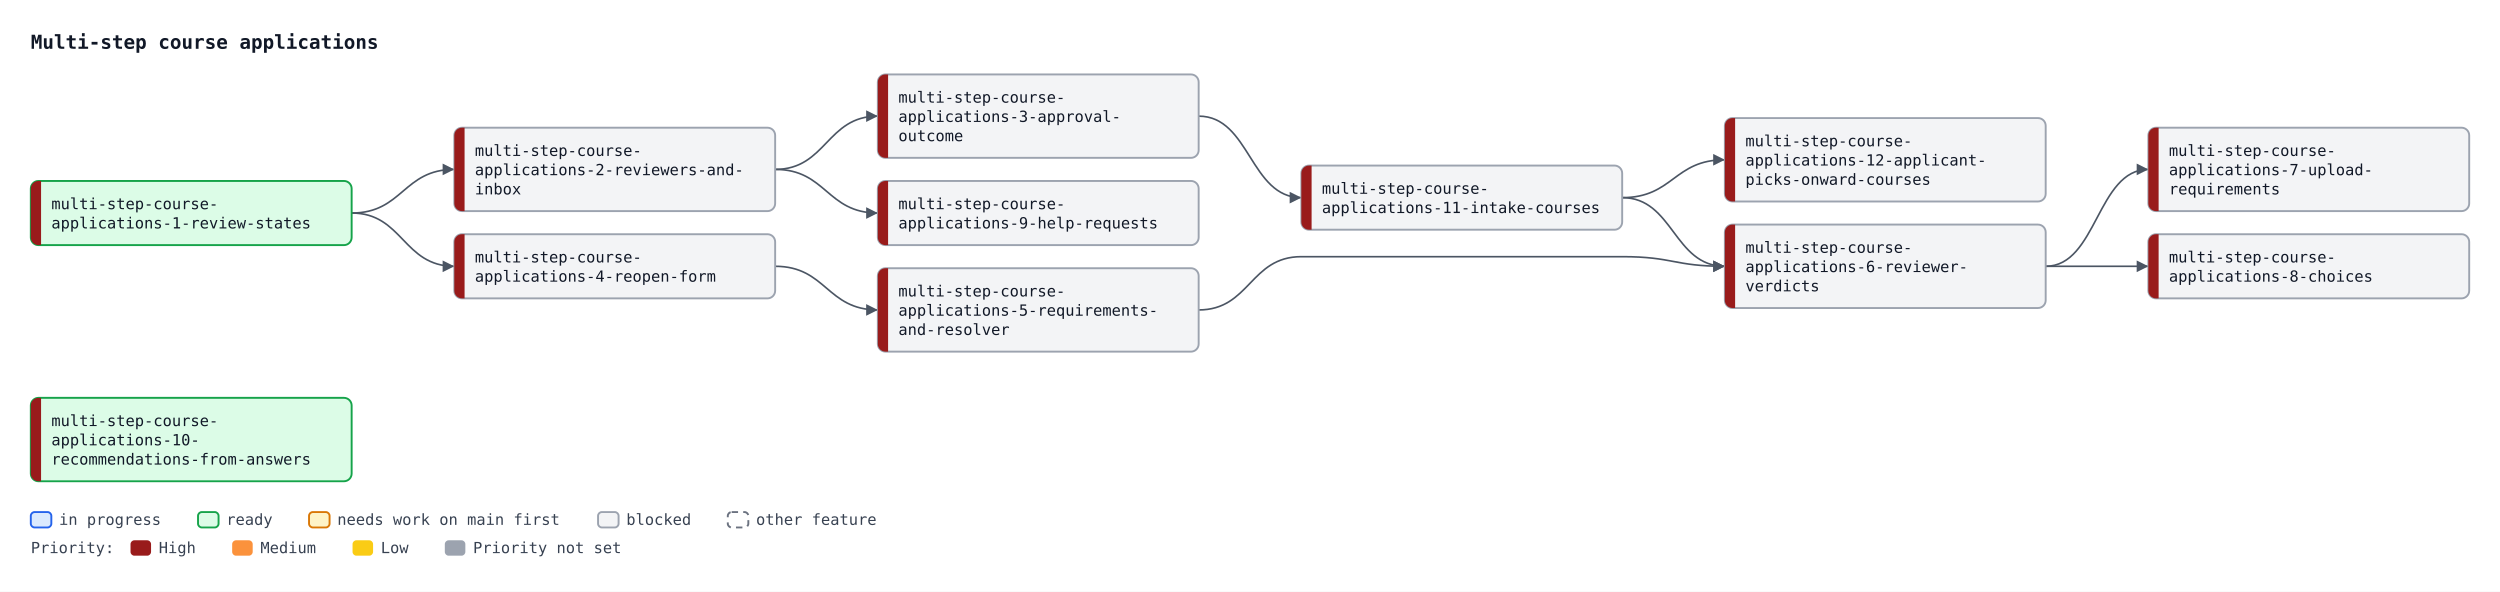
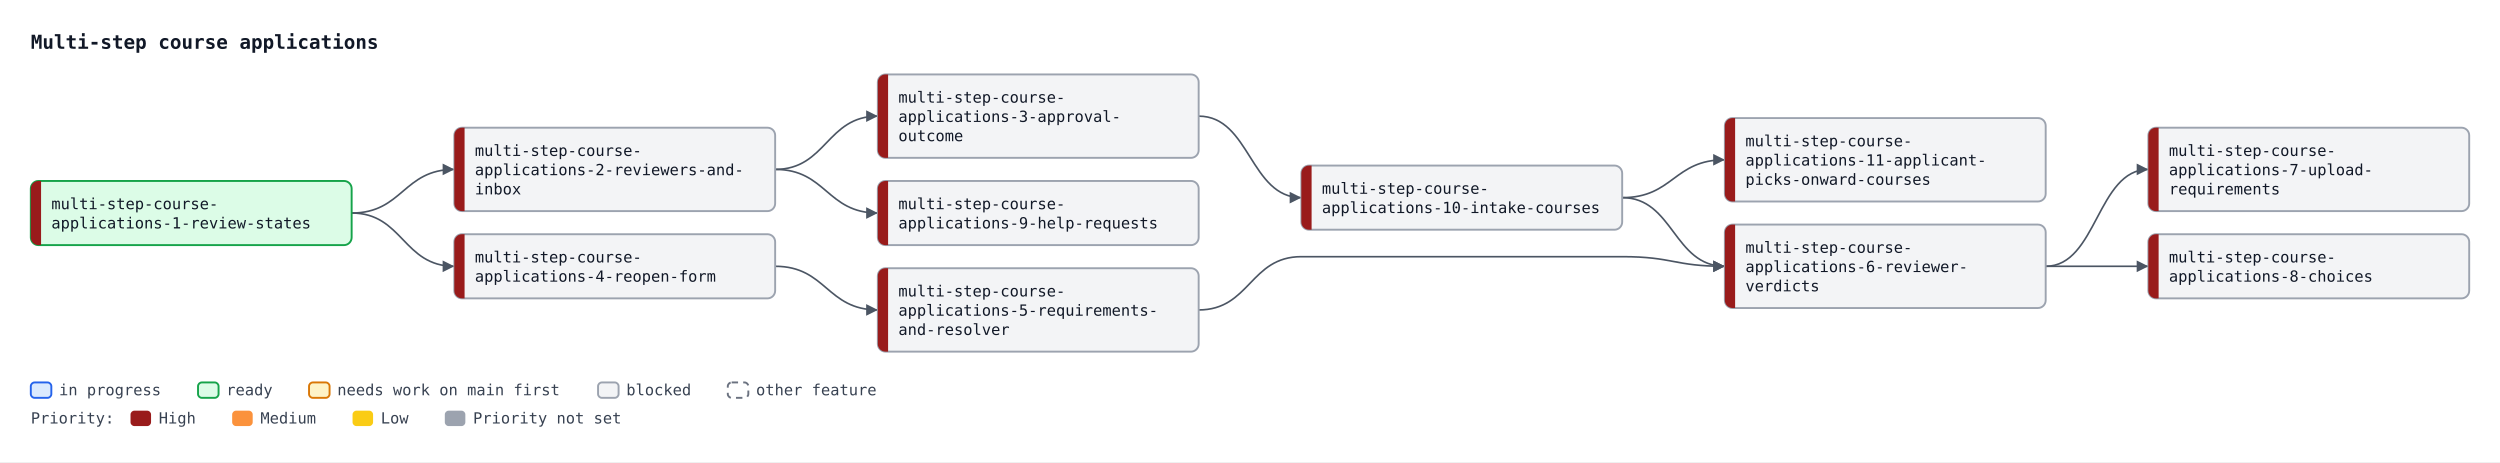
- <svg xmlns="http://www.w3.org/2000/svg" width="1948" height="461" viewBox="0 0 1948 461" font-family="ui-monospace, SFMono-Regular, Menlo, Consolas, monospace" font-size="12">
+ <svg xmlns="http://www.w3.org/2000/svg" width="1948" height="360" viewBox="0 0 1948 360" font-family="ui-monospace, SFMono-Regular, Menlo, Consolas, monospace" font-size="12">
  <defs>
    <marker id="arrow" viewBox="0 0 10 10" refX="10" refY="5" markerWidth="7" markerHeight="7" orient="auto-start-reverse">
      <path d="M0,0 L10,5 L0,10 z" fill="#4b5563" />
    </marker>
  </defs>
-   <rect width="1948" height="461" fill="#ffffff" />
+   <rect width="1948" height="360" fill="#ffffff" />
  <text x="24" y="38" font-size="15" font-weight="bold" fill="#111827">Multi-step course applications</text>
  <path d="M274.0,166.0 C314.0,166.0 314.0,132.0 354.0,132.0" fill="none" stroke="#4b5563" stroke-width="1.3" marker-end="url(#arrow)" />
  <path d="M604.0,132.0 C644.0,132.0 644.0,90.5 684.0,90.5" fill="none" stroke="#4b5563" stroke-width="1.3" marker-end="url(#arrow)" />
  <path d="M274.0,166.0 C314.0,166.0 314.0,207.5 354.0,207.5" fill="none" stroke="#4b5563" stroke-width="1.3" marker-end="url(#arrow)" />
  <path d="M604.0,207.5 C644.0,207.5 644.0,241.5 684.0,241.5" fill="none" stroke="#4b5563" stroke-width="1.3" marker-end="url(#arrow)" />
  <path d="M934.0,241.5 C974.0,241.5 974.0,200.0 1014.0,200.0 L1264.0,200.0 C1304.0,200.0 1304.0,207.5 1344.0,207.5" fill="none" stroke="#4b5563" stroke-width="1.3" marker-end="url(#arrow)" />
  <path d="M1264.0,154.0 C1304.0,154.0 1304.0,207.5 1344.0,207.5" fill="none" stroke="#4b5563" stroke-width="1.3" marker-end="url(#arrow)" />
  <path d="M1594.0,207.5 C1634.0,207.5 1634.0,132.0 1674.0,132.0" fill="none" stroke="#4b5563" stroke-width="1.3" marker-end="url(#arrow)" />
  <path d="M1594.0,207.5 C1634.0,207.5 1634.0,207.5 1674.0,207.5" fill="none" stroke="#4b5563" stroke-width="1.3" marker-end="url(#arrow)" />
  <path d="M604.0,132.0 C644.0,132.0 644.0,166.0 684.0,166.0" fill="none" stroke="#4b5563" stroke-width="1.3" marker-end="url(#arrow)" />
  <path d="M934.0,90.5 C974.0,90.5 974.0,154.0 1014.0,154.0" fill="none" stroke="#4b5563" stroke-width="1.3" marker-end="url(#arrow)" />
  <path d="M1264.0,154.0 C1304.0,154.0 1304.0,124.5 1344.0,124.5" fill="none" stroke="#4b5563" stroke-width="1.3" marker-end="url(#arrow)" />
  <rect x="24.0" y="141.0" width="250" height="50" rx="6" fill="#dcfce7" stroke="#16a34a" stroke-width="1.5" />
  <path d="M32.0,141.0 H30.0 A6,6 0 0 0 24.0,147.0 V185.0 A6,6 0 0 0 30.0,191.0 H32.0 Z" fill="#991b1b" />
  <text x="40.0" y="163.0" fill="#111827">multi-step-course-</text>
  <text x="40.0" y="178.0" fill="#111827">applications-1-review-states</text>
  <rect x="354.0" y="99.5" width="250" height="65" rx="6" fill="#f3f4f6" stroke="#9ca3af" stroke-width="1.5" />
  <path d="M362.0,99.5 H360.0 A6,6 0 0 0 354.0,105.5 V158.5 A6,6 0 0 0 360.0,164.5 H362.0 Z" fill="#991b1b" />
  <text x="370.0" y="121.5" fill="#111827">multi-step-course-</text>
  <text x="370.0" y="136.5" fill="#111827">applications-2-reviewers-and-</text>
  <text x="370.0" y="151.5" fill="#111827">inbox</text>
  <rect x="684.0" y="58.0" width="250" height="65" rx="6" fill="#f3f4f6" stroke="#9ca3af" stroke-width="1.5" />
  <path d="M692.0,58.0 H690.0 A6,6 0 0 0 684.0,64.0 V117.0 A6,6 0 0 0 690.0,123.0 H692.0 Z" fill="#991b1b" />
  <text x="700.0" y="80.0" fill="#111827">multi-step-course-</text>
  <text x="700.0" y="95.0" fill="#111827">applications-3-approval-</text>
  <text x="700.0" y="110.0" fill="#111827">outcome</text>
  <rect x="354.0" y="182.5" width="250" height="50" rx="6" fill="#f3f4f6" stroke="#9ca3af" stroke-width="1.5" />
  <path d="M362.0,182.5 H360.0 A6,6 0 0 0 354.0,188.5 V226.5 A6,6 0 0 0 360.0,232.5 H362.0 Z" fill="#991b1b" />
  <text x="370.0" y="204.5" fill="#111827">multi-step-course-</text>
  <text x="370.0" y="219.5" fill="#111827">applications-4-reopen-form</text>
  <rect x="684.0" y="209.0" width="250" height="65" rx="6" fill="#f3f4f6" stroke="#9ca3af" stroke-width="1.5" />
  <path d="M692.0,209.0 H690.0 A6,6 0 0 0 684.0,215.0 V268.0 A6,6 0 0 0 690.0,274.0 H692.0 Z" fill="#991b1b" />
  <text x="700.0" y="231.0" fill="#111827">multi-step-course-</text>
  <text x="700.0" y="246.0" fill="#111827">applications-5-requirements-</text>
  <text x="700.0" y="261.0" fill="#111827">and-resolver</text>
  <rect x="1344.0" y="175.0" width="250" height="65" rx="6" fill="#f3f4f6" stroke="#9ca3af" stroke-width="1.5" />
  <path d="M1352.0,175.0 H1350.0 A6,6 0 0 0 1344.0,181.0 V234.0 A6,6 0 0 0 1350.0,240.0 H1352.0 Z" fill="#991b1b" />
  <text x="1360.0" y="197.0" fill="#111827">multi-step-course-</text>
  <text x="1360.0" y="212.0" fill="#111827">applications-6-reviewer-</text>
  <text x="1360.0" y="227.0" fill="#111827">verdicts</text>
  <rect x="1674.0" y="99.5" width="250" height="65" rx="6" fill="#f3f4f6" stroke="#9ca3af" stroke-width="1.5" />
  <path d="M1682.0,99.5 H1680.0 A6,6 0 0 0 1674.0,105.5 V158.5 A6,6 0 0 0 1680.0,164.5 H1682.0 Z" fill="#991b1b" />
  <text x="1690.0" y="121.5" fill="#111827">multi-step-course-</text>
  <text x="1690.0" y="136.5" fill="#111827">applications-7-upload-</text>
  <text x="1690.0" y="151.5" fill="#111827">requirements</text>
  <rect x="1674.0" y="182.5" width="250" height="50" rx="6" fill="#f3f4f6" stroke="#9ca3af" stroke-width="1.5" />
  <path d="M1682.0,182.5 H1680.0 A6,6 0 0 0 1674.0,188.5 V226.5 A6,6 0 0 0 1680.0,232.5 H1682.0 Z" fill="#991b1b" />
  <text x="1690.0" y="204.5" fill="#111827">multi-step-course-</text>
  <text x="1690.0" y="219.5" fill="#111827">applications-8-choices</text>
  <rect x="684.0" y="141.0" width="250" height="50" rx="6" fill="#f3f4f6" stroke="#9ca3af" stroke-width="1.5" />
  <path d="M692.0,141.0 H690.0 A6,6 0 0 0 684.0,147.0 V185.0 A6,6 0 0 0 690.0,191.0 H692.0 Z" fill="#991b1b" />
  <text x="700.0" y="163.0" fill="#111827">multi-step-course-</text>
  <text x="700.0" y="178.0" fill="#111827">applications-9-help-requests</text>
  <rect x="1014.0" y="129.0" width="250" height="50" rx="6" fill="#f3f4f6" stroke="#9ca3af" stroke-width="1.5" />
  <path d="M1022.0,129.0 H1020.0 A6,6 0 0 0 1014.0,135.0 V173.0 A6,6 0 0 0 1020.0,179.0 H1022.0 Z" fill="#991b1b" />
  <text x="1030.0" y="151.0" fill="#111827">multi-step-course-</text>
-   <text x="1030.0" y="166.0" fill="#111827">applications-11-intake-courses</text>
+   <text x="1030.0" y="166.0" fill="#111827">applications-10-intake-courses</text>
  <rect x="1344.0" y="92.0" width="250" height="65" rx="6" fill="#f3f4f6" stroke="#9ca3af" stroke-width="1.5" />
  <path d="M1352.0,92.0 H1350.0 A6,6 0 0 0 1344.0,98.0 V151.0 A6,6 0 0 0 1350.0,157.0 H1352.0 Z" fill="#991b1b" />
  <text x="1360.0" y="114.0" fill="#111827">multi-step-course-</text>
-   <text x="1360.0" y="129.0" fill="#111827">applications-12-applicant-</text>
+   <text x="1360.0" y="129.0" fill="#111827">applications-11-applicant-</text>
  <text x="1360.0" y="144.0" fill="#111827">picks-onward-courses</text>
-   <rect x="24.0" y="310.0" width="250" height="65" rx="6" fill="#dcfce7" stroke="#16a34a" stroke-width="1.5" />
-   <path d="M32.0,310.0 H30.0 A6,6 0 0 0 24.0,316.0 V369.0 A6,6 0 0 0 30.0,375.0 H32.0 Z" fill="#991b1b" />
-   <text x="40.0" y="332.0" fill="#111827">multi-step-course-</text>
-   <text x="40.0" y="347.0" fill="#111827">applications-10-</text>
-   <text x="40.0" y="362.0" fill="#111827">recommendations-from-answers</text>
-   <rect x="24.0" y="399" width="16" height="12" rx="3" fill="#dbeafe" stroke="#2563eb" stroke-width="1.5" />
-   <text x="46.0" y="409" fill="#374151">in progress</text>
-   <rect x="154.3" y="399" width="16" height="12" rx="3" fill="#dcfce7" stroke="#16a34a" stroke-width="1.5" />
-   <text x="176.3" y="409" fill="#374151">ready</text>
-   <rect x="240.8" y="399" width="16" height="12" rx="3" fill="#fef3c7" stroke="#d97706" stroke-width="1.5" />
-   <text x="262.8" y="409" fill="#374151">needs work on main first</text>
-   <rect x="466.0" y="399" width="16" height="12" rx="3" fill="#f3f4f6" stroke="#9ca3af" stroke-width="1.5" />
-   <text x="488.0" y="409" fill="#374151">blocked</text>
-   <rect x="567.1" y="399" width="16" height="12" rx="3" fill="#ffffff" stroke="#6b7280" stroke-width="1.5" stroke-dasharray="5 4" />
-   <text x="589.1" y="409" fill="#374151">other feature</text>
-   <text x="24" y="431" fill="#374151">Priority:</text>
-   <rect x="101.7" y="421" width="16" height="12" rx="3" fill="#991b1b" />
-   <text x="123.7" y="431" fill="#374151">High</text>
-   <rect x="180.9" y="421" width="16" height="12" rx="3" fill="#fb923c" />
-   <text x="202.9" y="431" fill="#374151">Medium</text>
-   <rect x="274.7" y="421" width="16" height="12" rx="3" fill="#facc15" />
-   <text x="296.7" y="431" fill="#374151">Low</text>
-   <rect x="346.6" y="421" width="16" height="12" rx="3" fill="#9ca3af" />
-   <text x="368.6" y="431" fill="#374151">Priority not set</text>
+   <rect x="24.0" y="298" width="16" height="12" rx="3" fill="#dbeafe" stroke="#2563eb" stroke-width="1.5" />
+   <text x="46.0" y="308" fill="#374151">in progress</text>
+   <rect x="154.3" y="298" width="16" height="12" rx="3" fill="#dcfce7" stroke="#16a34a" stroke-width="1.5" />
+   <text x="176.3" y="308" fill="#374151">ready</text>
+   <rect x="240.8" y="298" width="16" height="12" rx="3" fill="#fef3c7" stroke="#d97706" stroke-width="1.5" />
+   <text x="262.8" y="308" fill="#374151">needs work on main first</text>
+   <rect x="466.0" y="298" width="16" height="12" rx="3" fill="#f3f4f6" stroke="#9ca3af" stroke-width="1.5" />
+   <text x="488.0" y="308" fill="#374151">blocked</text>
+   <rect x="567.1" y="298" width="16" height="12" rx="3" fill="#ffffff" stroke="#6b7280" stroke-width="1.5" stroke-dasharray="5 4" />
+   <text x="589.1" y="308" fill="#374151">other feature</text>
+   <text x="24" y="330" fill="#374151">Priority:</text>
+   <rect x="101.7" y="320" width="16" height="12" rx="3" fill="#991b1b" />
+   <text x="123.7" y="330" fill="#374151">High</text>
+   <rect x="180.9" y="320" width="16" height="12" rx="3" fill="#fb923c" />
+   <text x="202.9" y="330" fill="#374151">Medium</text>
+   <rect x="274.7" y="320" width="16" height="12" rx="3" fill="#facc15" />
+   <text x="296.7" y="330" fill="#374151">Low</text>
+   <rect x="346.6" y="320" width="16" height="12" rx="3" fill="#9ca3af" />
+   <text x="368.6" y="330" fill="#374151">Priority not set</text>
</svg>
